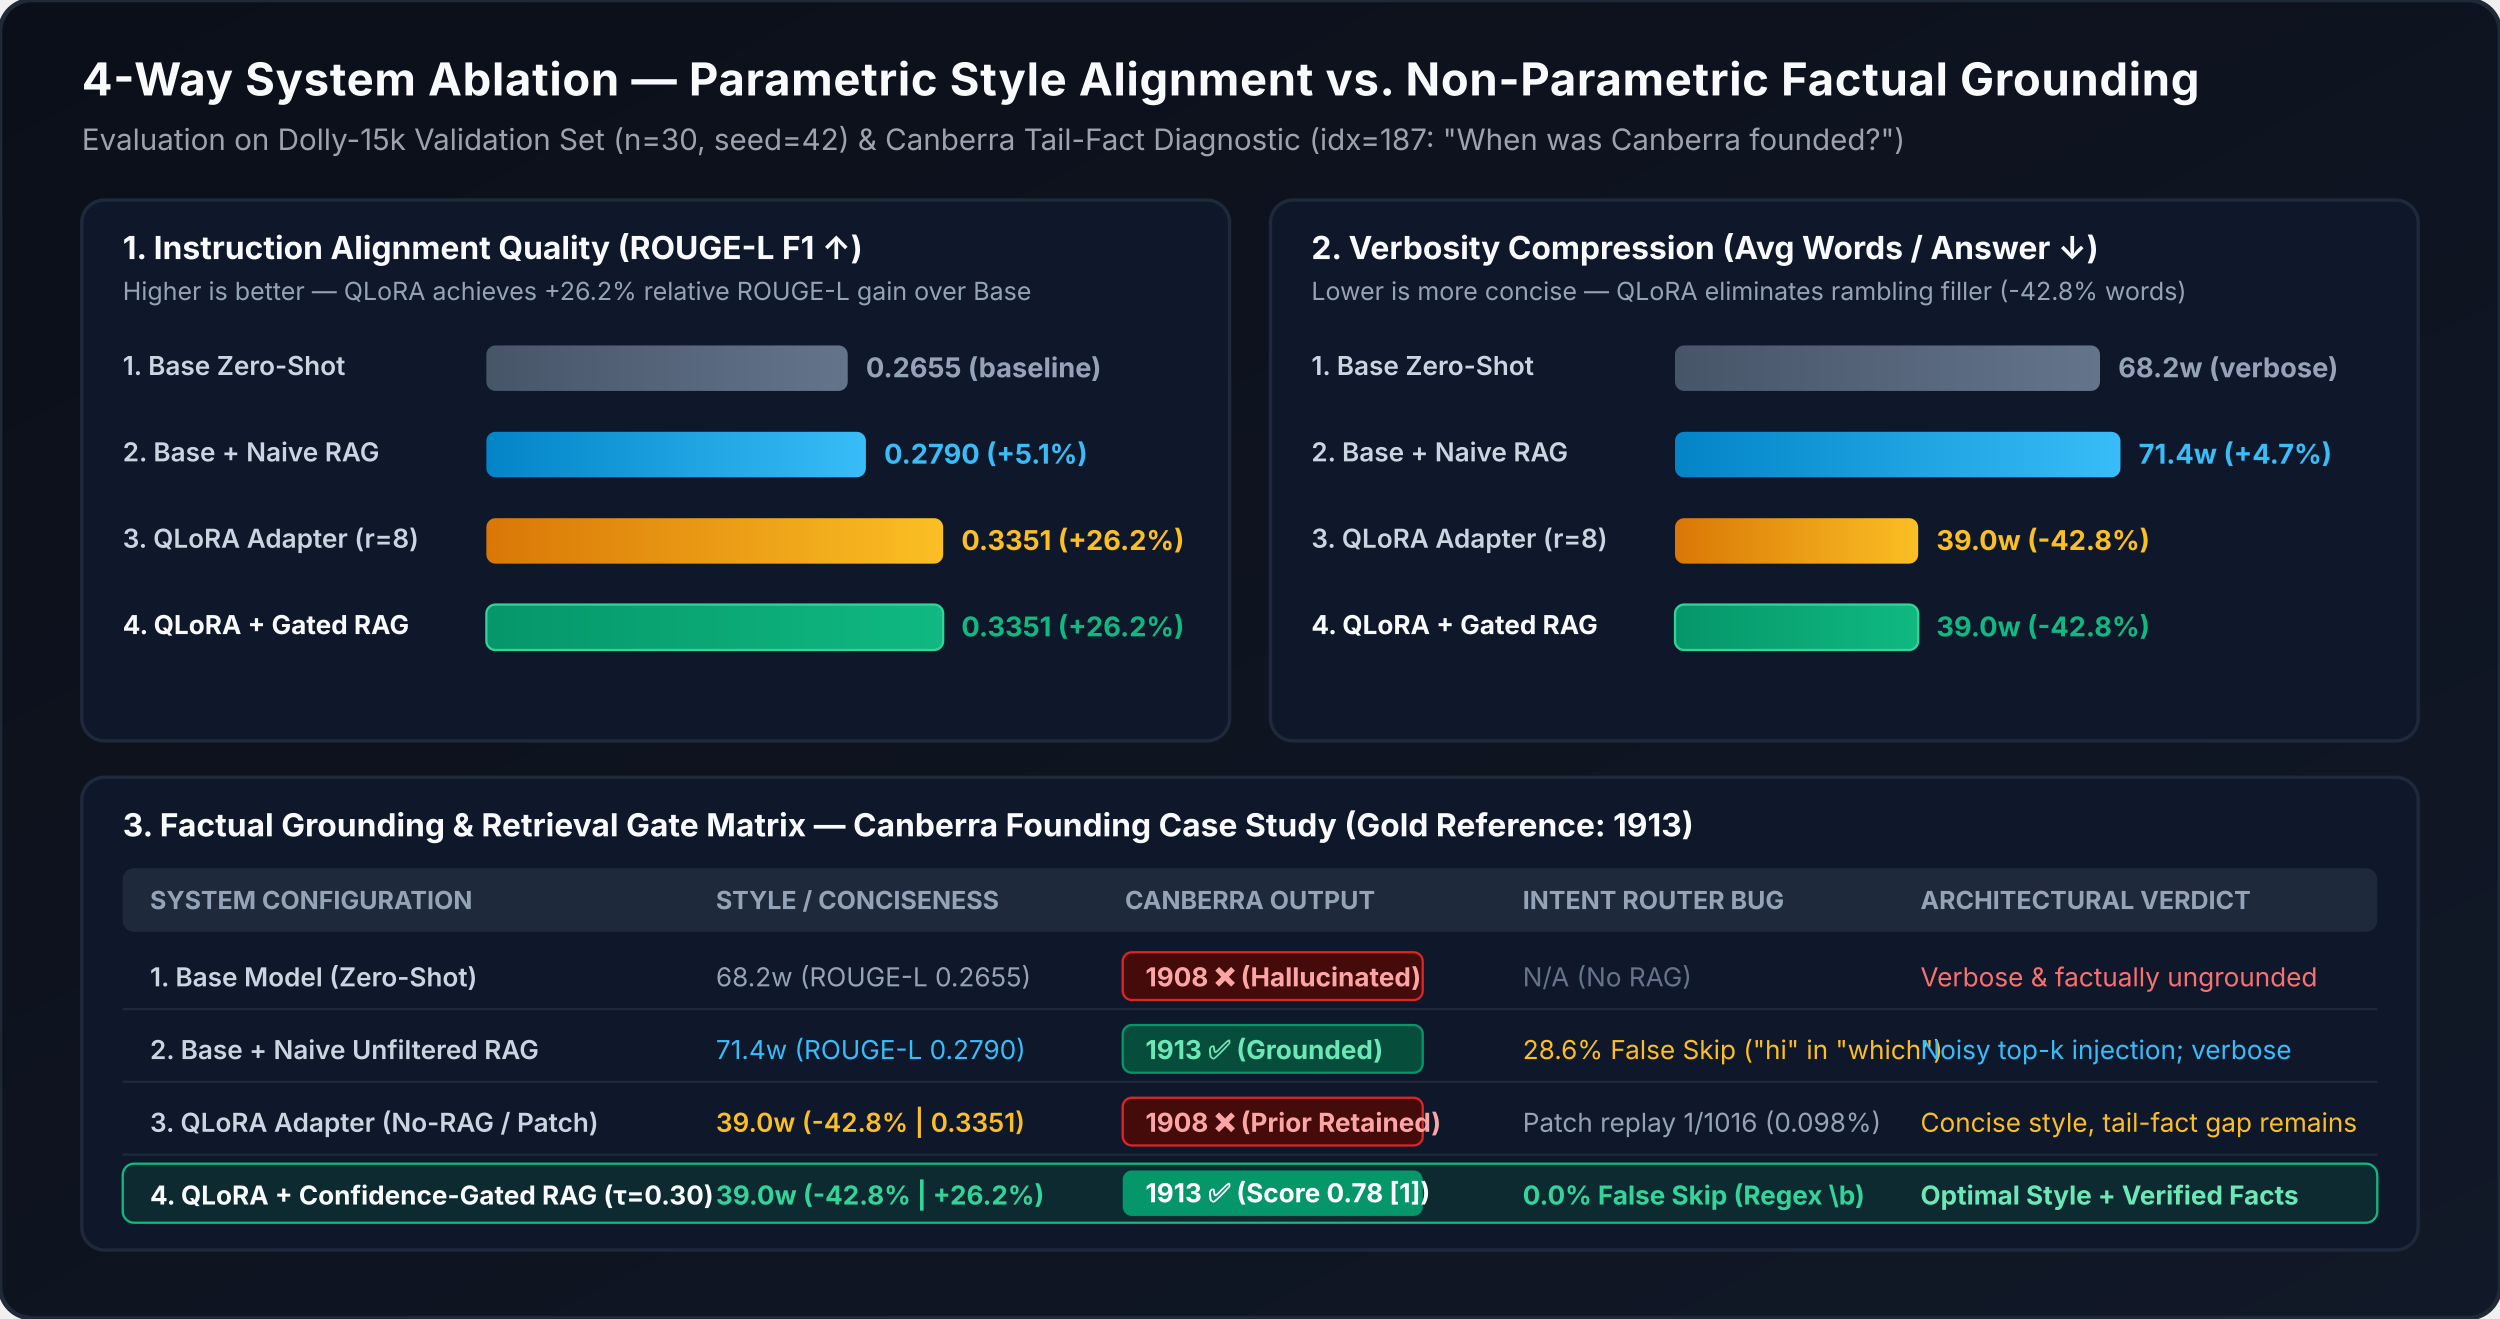
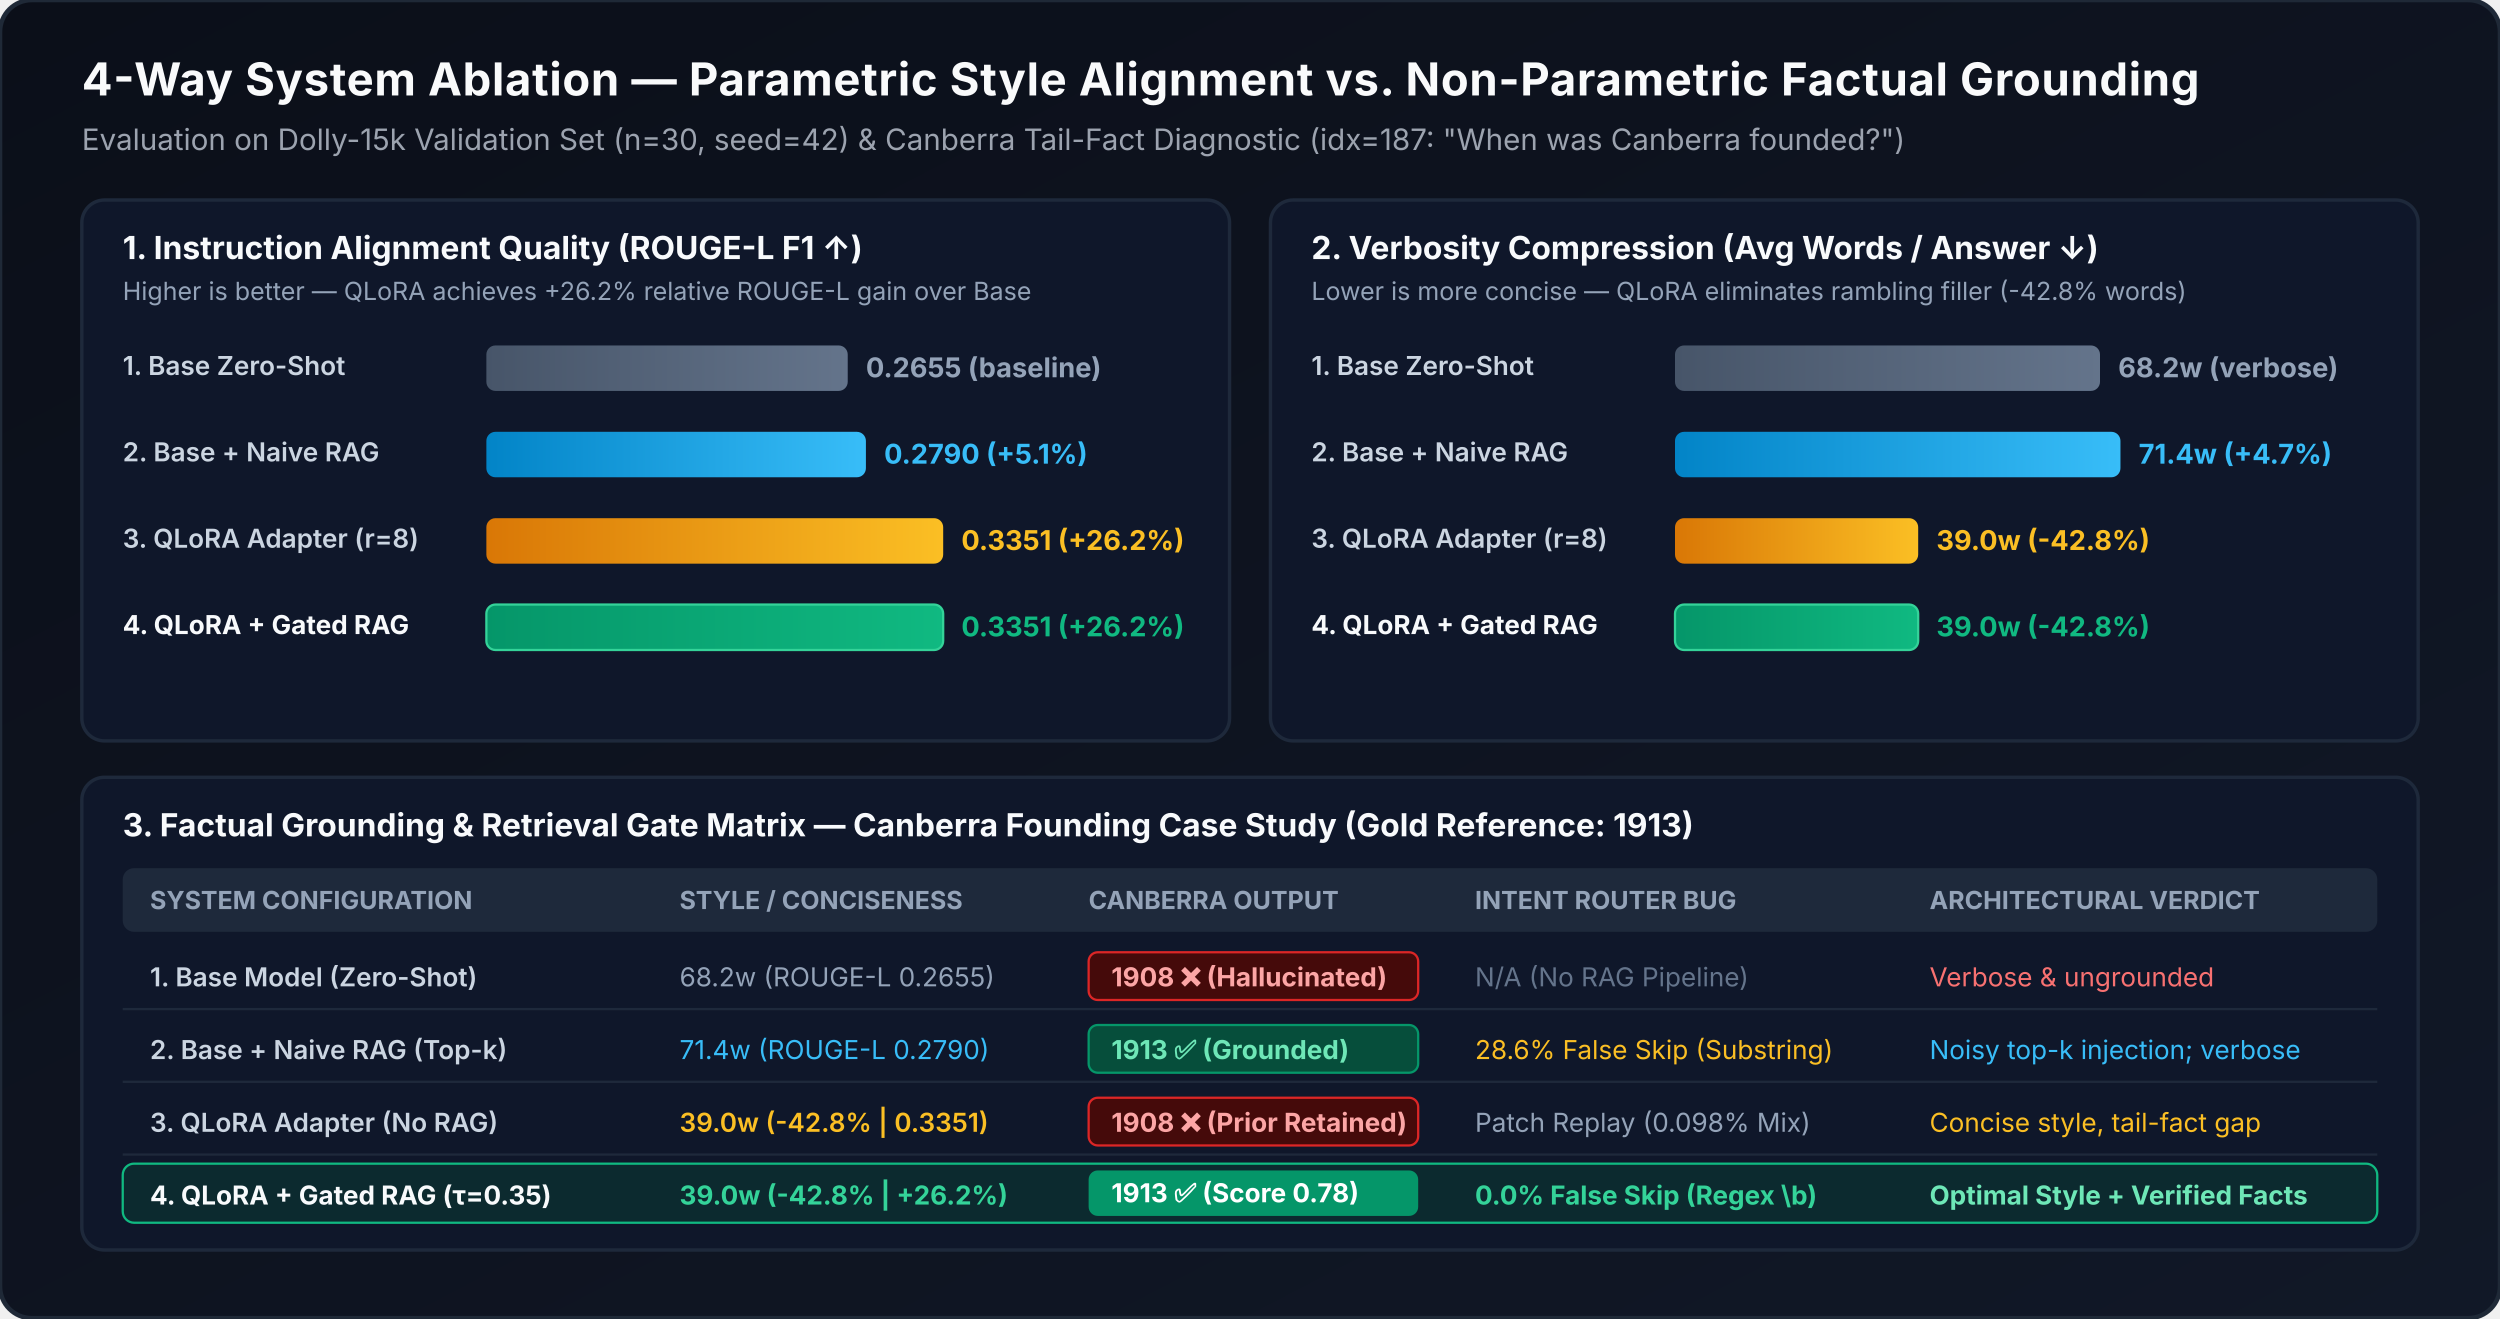
<svg xmlns="http://www.w3.org/2000/svg" viewBox="0 0 1100 580" width="100%" height="100%" font-family="Inter, -apple-system, BlinkMacSystemFont, 'Segoe UI', Roboto, monospace">
  <defs>
    <linearGradient id="bgAbl" x1="0" y1="0" x2="1" y2="1">
      <stop offset="0%" stop-color="#0b0f19" />
      <stop offset="100%" stop-color="#111827" />
    </linearGradient>
    <linearGradient id="barGray" x1="0" y1="0" x2="1" y2="0">
      <stop offset="0%" stop-color="#475569" />
      <stop offset="100%" stop-color="#64748b" />
    </linearGradient>
    <linearGradient id="barBlue" x1="0" y1="0" x2="1" y2="0">
      <stop offset="0%" stop-color="#0284c7" />
      <stop offset="100%" stop-color="#38bdf8" />
    </linearGradient>
    <linearGradient id="barAmber" x1="0" y1="0" x2="1" y2="0">
      <stop offset="0%" stop-color="#d97706" />
      <stop offset="100%" stop-color="#fbbf24" />
    </linearGradient>
    <linearGradient id="barGreen" x1="0" y1="0" x2="1" y2="0">
      <stop offset="0%" stop-color="#059669" />
      <stop offset="100%" stop-color="#10b981" />
    </linearGradient>
  </defs>
  <rect width="1100" height="580" rx="14" fill="url(#bgAbl)" stroke="#1f2937" stroke-width="2" />
  <text x="36" y="42" fill="#f9fafb" font-size="20" font-weight="700" letter-spacing="0.3">4-Way System Ablation — Parametric Style Alignment vs. Non-Parametric Factual Grounding</text>
  <text x="36" y="66" fill="#9ca3af" font-size="13">Evaluation on Dolly-15k Validation Set (n=30, seed=42) &amp; Canberra Tail-Fact Diagnostic (idx=187: "When was Canberra founded?")</text>
  <rect x="36" y="88" width="505" height="238" rx="10" fill="#0f172a" stroke="#1e293b" stroke-width="1.5" />
  <text x="54" y="114" fill="#f8fafc" font-size="14" font-weight="700">1. Instruction Alignment Quality (ROUGE-L F1 ↑)</text>
  <text x="54" y="132" fill="#94a3b8" font-size="11">Higher is better — QLoRA achieves +26.2% relative ROUGE-L gain over Base</text>
  <g transform="translate(54, 150)">
    <text x="0" y="15" fill="#cbd5e1" font-size="11.5" font-weight="600">1. Base Zero-Shot</text>
    <rect x="160" y="2" width="159" height="20" rx="4" fill="url(#barGray)" />
    <text x="327" y="16" fill="#94a3b8" font-size="12" font-weight="700">0.2655 (baseline)</text>
    <text x="0" y="53" fill="#cbd5e1" font-size="11.5" font-weight="600">2. Base + Naive RAG</text>
    <rect x="160" y="40" width="167" height="20" rx="4" fill="url(#barBlue)" />
    <text x="335" y="54" fill="#38bdf8" font-size="12" font-weight="700">0.2790 (+5.1%)</text>
    <text x="0" y="91" fill="#cbd5e1" font-size="11.5" font-weight="600">3. QLoRA Adapter (r=8)</text>
    <rect x="160" y="78" width="201" height="20" rx="4" fill="url(#barAmber)" />
    <text x="369" y="92" fill="#fbbf24" font-size="12" font-weight="700">0.3351 (+26.2%)</text>
    <text x="0" y="129" fill="#f8fafc" font-size="11.5" font-weight="700">4. QLoRA + Gated RAG</text>
    <rect x="160" y="116" width="201" height="20" rx="4" fill="url(#barGreen)" stroke="#34d399" stroke-width="1" />
    <text x="369" y="130" fill="#10b981" font-size="12" font-weight="700">0.3351 (+26.2%)</text>
  </g>
  <rect x="559" y="88" width="505" height="238" rx="10" fill="#0f172a" stroke="#1e293b" stroke-width="1.5" />
  <text x="577" y="114" fill="#f8fafc" font-size="14" font-weight="700">2. Verbosity Compression (Avg Words / Answer ↓)</text>
  <text x="577" y="132" fill="#94a3b8" font-size="11">Lower is more concise — QLoRA eliminates rambling filler (-42.8% words)</text>
  <g transform="translate(577, 150)">
    <text x="0" y="15" fill="#cbd5e1" font-size="11.5" font-weight="600">1. Base Zero-Shot</text>
    <rect x="160" y="2" width="187" height="20" rx="4" fill="url(#barGray)" />
    <text x="355" y="16" fill="#94a3b8" font-size="12" font-weight="700">68.2w (verbose)</text>
    <text x="0" y="53" fill="#cbd5e1" font-size="11.5" font-weight="600">2. Base + Naive RAG</text>
    <rect x="160" y="40" width="196" height="20" rx="4" fill="url(#barBlue)" />
    <text x="364" y="54" fill="#38bdf8" font-size="12" font-weight="700">71.4w (+4.7%)</text>
    <text x="0" y="91" fill="#cbd5e1" font-size="11.5" font-weight="600">3. QLoRA Adapter (r=8)</text>
    <rect x="160" y="78" width="107" height="20" rx="4" fill="url(#barAmber)" />
    <text x="275" y="92" fill="#fbbf24" font-size="12" font-weight="700">39.0w (-42.8%)</text>
    <text x="0" y="129" fill="#f8fafc" font-size="11.5" font-weight="700">4. QLoRA + Gated RAG</text>
    <rect x="160" y="116" width="107" height="20" rx="4" fill="url(#barGreen)" stroke="#34d399" stroke-width="1" />
    <text x="275" y="130" fill="#10b981" font-size="12" font-weight="700">39.0w (-42.8%)</text>
  </g>
  <rect x="36" y="342" width="1028" height="208" rx="10" fill="#0f172a" stroke="#1e293b" stroke-width="1.5" />
  <text x="54" y="368" fill="#f8fafc" font-size="14" font-weight="700">3. Factual Grounding &amp; Retrieval Gate Matrix — Canberra Founding Case Study (Gold Reference: 1913)</text>
  <rect x="54" y="382" width="992" height="28" rx="5" fill="#1e293b" />
  <g fill="#94a3b8" font-size="11" font-weight="700">
    <text x="66" y="400">SYSTEM CONFIGURATION</text>
-     <text x="315" y="400">STYLE / CONCISENESS</text>
-     <text x="495" y="400">CANBERRA OUTPUT</text>
-     <text x="670" y="400">INTENT ROUTER BUG</text>
-     <text x="845" y="400">ARCHITECTURAL VERDICT</text>
+     <text x="299" y="400">STYLE / CONCISENESS</text>
+     <text x="479" y="400">CANBERRA OUTPUT</text>
+     <text x="649" y="400">INTENT ROUTER BUG</text>
+     <text x="849" y="400">ARCHITECTURAL VERDICT</text>
  </g>
  <g transform="translate(54, 416)" font-size="11.5">
    <text x="12" y="18" fill="#cbd5e1" font-weight="600">1. Base Model (Zero-Shot)</text>
-     <text x="261" y="18" fill="#94a3b8">68.2w (ROUGE-L 0.2655)</text>
-     <rect x="440" y="3" width="132" height="21" rx="4" fill="#450a0a" stroke="#dc2626" stroke-width="1" />
-     <text x="450" y="18" fill="#fca5a5" font-weight="700">1908 ❌ (Hallucinated)</text>
-     <text x="616" y="18" fill="#64748b">N/A (No RAG)</text>
-     <text x="791" y="18" fill="#f87171">Verbose &amp; factually ungrounded</text>
+     <text x="245" y="18" fill="#94a3b8">68.2w (ROUGE-L 0.2655)</text>
+     <rect x="425" y="3" width="145" height="21" rx="4" fill="#450a0a" stroke="#dc2626" stroke-width="1" />
+     <text x="435" y="18" fill="#fca5a5" font-weight="700">1908 ❌ (Hallucinated)</text>
+     <text x="595" y="18" fill="#64748b">N/A (No RAG Pipeline)</text>
+     <text x="795" y="18" fill="#f87171">Verbose &amp; ungrounded</text>
  </g>
  <line x1="54" y1="444" x2="1046" y2="444" stroke="#1e293b" stroke-width="1" />
  <g transform="translate(54, 448)" font-size="11.5">
-     <text x="12" y="18" fill="#cbd5e1" font-weight="600">2. Base + Naive Unfiltered RAG</text>
-     <text x="261" y="18" fill="#38bdf8">71.4w (ROUGE-L 0.2790)</text>
-     <rect x="440" y="3" width="132" height="21" rx="4" fill="#064e3b" stroke="#059669" stroke-width="1" />
-     <text x="450" y="18" fill="#6ee7b7" font-weight="700">1913 ✅ (Grounded)</text>
-     <text x="616" y="18" fill="#fbbf24">28.6% False Skip ("hi" in "which")</text>
-     <text x="791" y="18" fill="#38bdf8">Noisy top-k injection; verbose</text>
+     <text x="12" y="18" fill="#cbd5e1" font-weight="600">2. Base + Naive RAG (Top-k)</text>
+     <text x="245" y="18" fill="#38bdf8">71.4w (ROUGE-L 0.2790)</text>
+     <rect x="425" y="3" width="145" height="21" rx="4" fill="#064e3b" stroke="#059669" stroke-width="1" />
+     <text x="435" y="18" fill="#6ee7b7" font-weight="700">1913 ✅ (Grounded)</text>
+     <text x="595" y="18" fill="#fbbf24">28.6% False Skip (Substring)</text>
+     <text x="795" y="18" fill="#38bdf8">Noisy top-k injection; verbose</text>
  </g>
  <line x1="54" y1="476" x2="1046" y2="476" stroke="#1e293b" stroke-width="1" />
  <g transform="translate(54, 480)" font-size="11.5">
-     <text x="12" y="18" fill="#cbd5e1" font-weight="600">3. QLoRA Adapter (No-RAG / Patch)</text>
-     <text x="261" y="18" fill="#fbbf24" font-weight="600">39.0w (-42.8% | 0.3351)</text>
-     <rect x="440" y="3" width="132" height="21" rx="4" fill="#450a0a" stroke="#dc2626" stroke-width="1" />
-     <text x="450" y="18" fill="#fca5a5" font-weight="700">1908 ❌ (Prior Retained)</text>
-     <text x="616" y="18" fill="#94a3b8">Patch replay 1/1016 (0.098%)</text>
-     <text x="791" y="18" fill="#fbbf24">Concise style, tail-fact gap remains</text>
+     <text x="12" y="18" fill="#cbd5e1" font-weight="600">3. QLoRA Adapter (No RAG)</text>
+     <text x="245" y="18" fill="#fbbf24" font-weight="600">39.0w (-42.8% | 0.3351)</text>
+     <rect x="425" y="3" width="145" height="21" rx="4" fill="#450a0a" stroke="#dc2626" stroke-width="1" />
+     <text x="435" y="18" fill="#fca5a5" font-weight="700">1908 ❌ (Prior Retained)</text>
+     <text x="595" y="18" fill="#94a3b8">Patch Replay (0.098% Mix)</text>
+     <text x="795" y="18" fill="#fbbf24">Concise style, tail-fact gap</text>
  </g>
  <line x1="54" y1="508" x2="1046" y2="508" stroke="#1e293b" stroke-width="1" />
  <g transform="translate(54, 512)" font-size="11.5">
    <rect x="0" y="0" width="992" height="26" rx="5" fill="#064e3b" fill-opacity="0.35" stroke="#10b981" stroke-width="1" />
-     <text x="12" y="18" fill="#f8fafc" font-weight="700">4. QLoRA + Confidence-Gated RAG (τ=0.30)</text>
-     <text x="261" y="18" fill="#34d399" font-weight="700">39.0w (-42.8% | +26.2%)</text>
-     <rect x="440" y="3" width="132" height="20" rx="4" fill="#059669" />
-     <text x="450" y="17" fill="#ffffff" font-weight="700">1913 ✅ (Score 0.78 [1])</text>
-     <text x="616" y="18" fill="#34d399" font-weight="700">0.0% False Skip (Regex \b)</text>
-     <text x="791" y="18" fill="#6ee7b7" font-weight="700">Optimal Style + Verified Facts</text>
+     <text x="12" y="18" fill="#f8fafc" font-weight="700">4. QLoRA + Gated RAG (τ=0.35)</text>
+     <text x="245" y="18" fill="#34d399" font-weight="700">39.0w (-42.8% | +26.2%)</text>
+     <rect x="425" y="3" width="145" height="20" rx="4" fill="#059669" />
+     <text x="435" y="17" fill="#ffffff" font-weight="700">1913 ✅ (Score 0.78)</text>
+     <text x="595" y="18" fill="#34d399" font-weight="700">0.0% False Skip (Regex \b)</text>
+     <text x="795" y="18" fill="#6ee7b7" font-weight="700">Optimal Style + Verified Facts</text>
  </g>
</svg>
